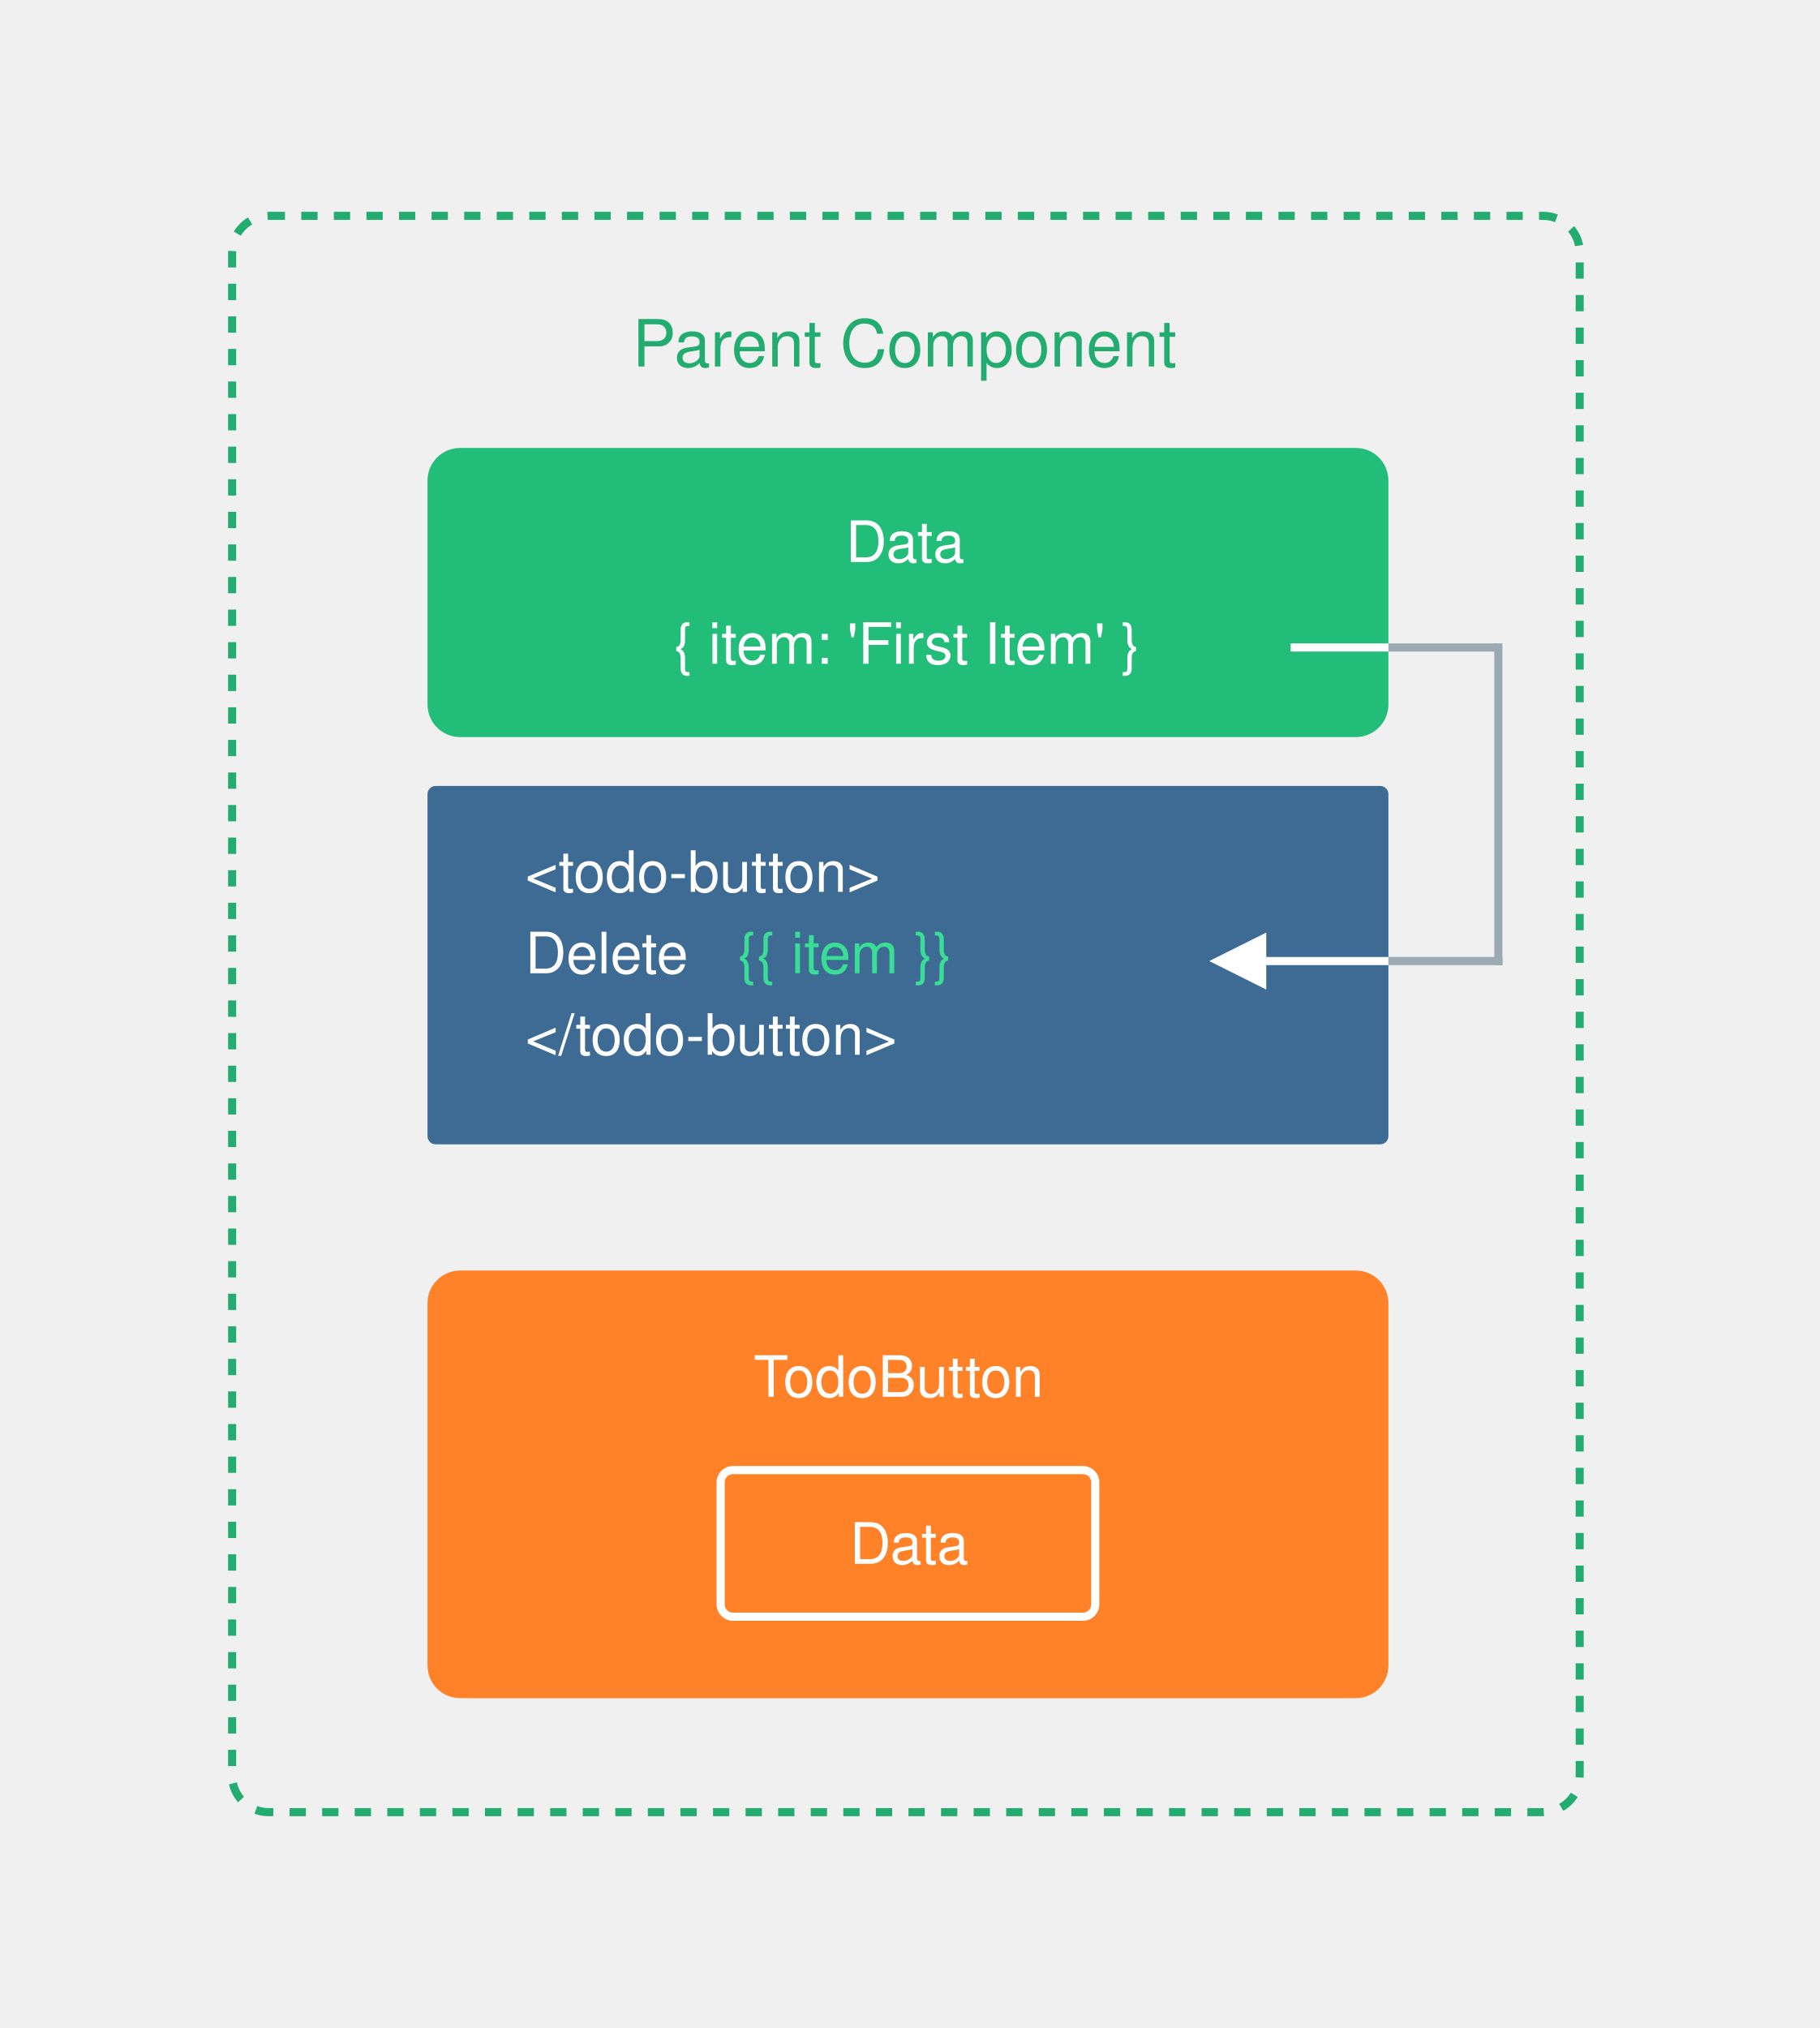
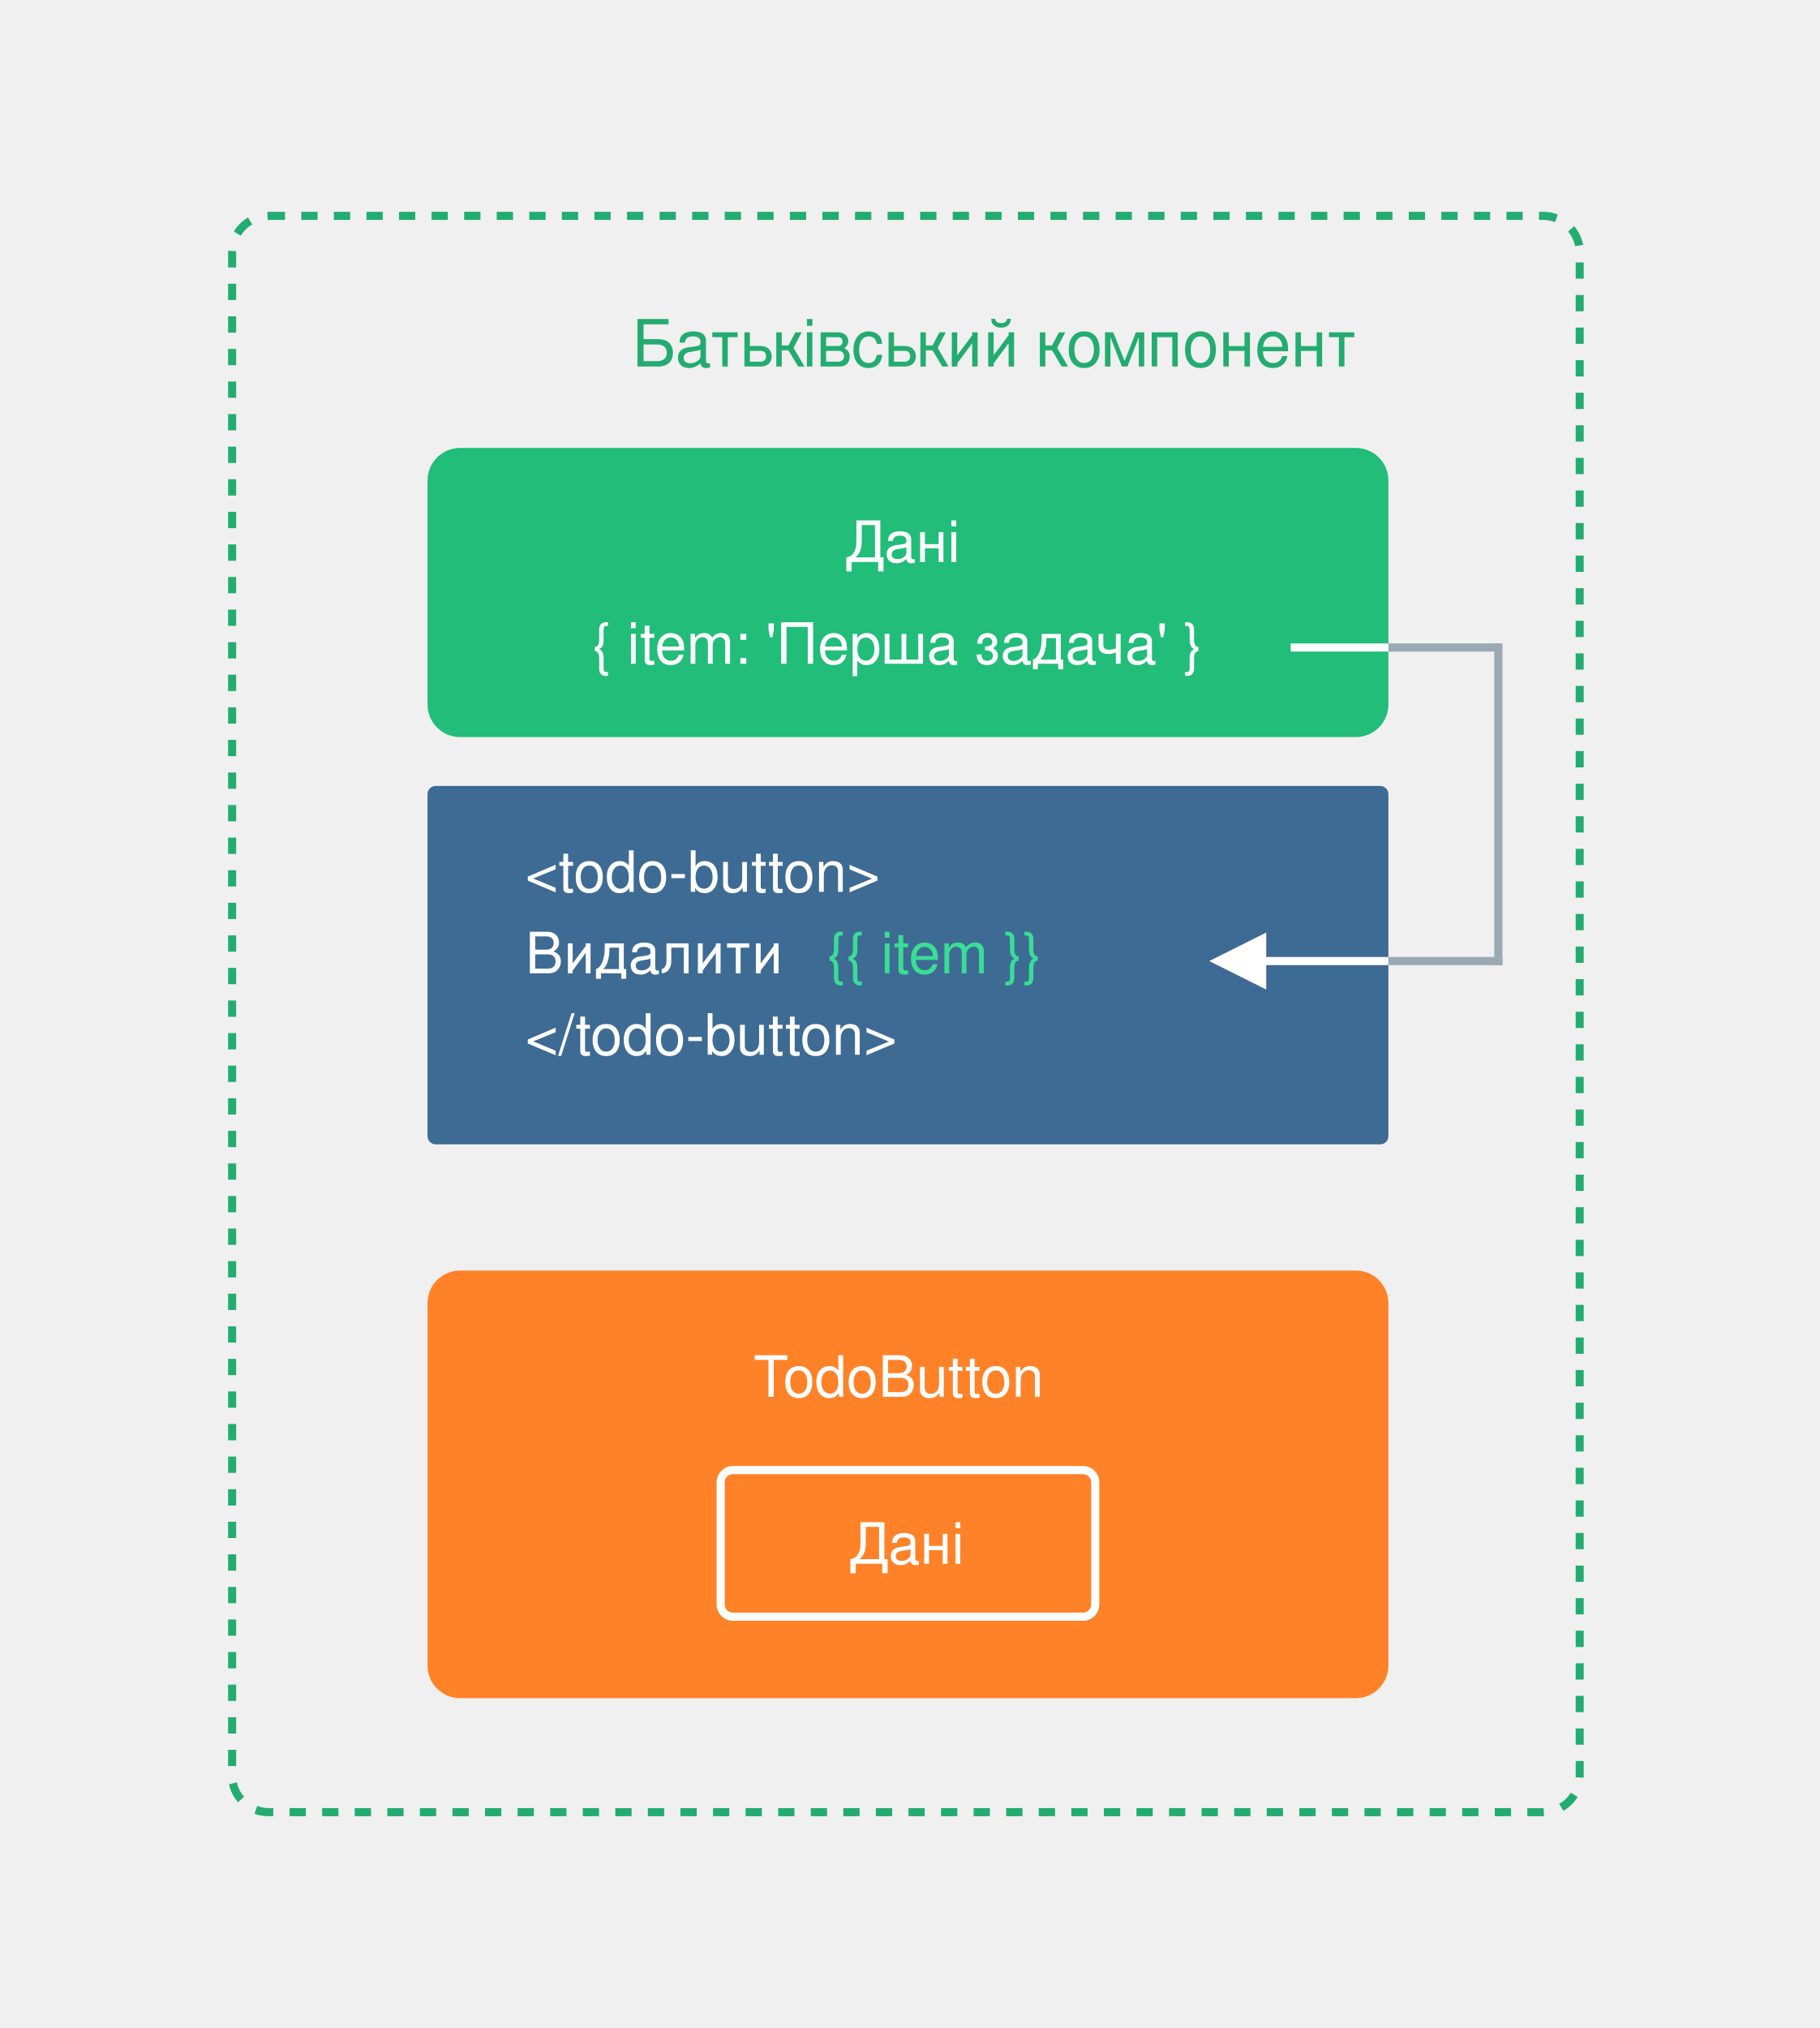
<svg xmlns="http://www.w3.org/2000/svg" xmlns:xlink="http://www.w3.org/1999/xlink" width="447px" height="498px" viewBox="0 0 447 498" version="1.1">
  <defs>
    <rect id="path-1" x="0" y="0" width="236" height="105" rx="8" />
    <rect id="path-3" x="58" y="54" width="329" height="390" rx="8" />
    <mask id="mask-4" maskContentUnits="userSpaceOnUse" maskUnits="objectBoundingBox" x="-2" y="-2" width="333" height="394">
      <rect x="56" y="52" width="333" height="394" fill="white" />
      <use xlink:href="#path-3" fill="black" />
    </mask>
  </defs>
  <g id="Diagrams" stroke="none" stroke-width="1" fill="none" fill-rule="evenodd">
    <g id="Slot-Render-Scope">
      <g id="TodoButton-Component" transform="translate(105, 312)">
        <mask id="mask-2" fill="white">
          <use xlink:href="#path-1" />
        </mask>
        <use id="Rectangle" fill="#FF8228" xlink:href="#path-1" />
        <rect id="Rectangle" stroke="#FFFFFF" stroke-width="2" mask="url(#mask-2)" x="72" y="49" width="92" height="36" rx="3" />
        <text id="Data" mask="url(#mask-2)" font-family="Helvetica" font-size="14" font-weight="normal" fill="#FFFFFF">
-           <tspan x="103.714" y="72">Data</tspan>
+           <tspan x="103.714" y="72">Дані</tspan>
        </text>
        <text id="TodoButton" mask="url(#mask-2)" font-family="Helvetica" font-size="14" font-weight="normal" fill="#FFFFFF">
          <tspan x="80.083" y="31">TodoButton</tspan>
        </text>
      </g>
      <use id="Rectangle" stroke="#23AC70" mask="url(#mask-4)" stroke-width="4" stroke-dasharray="4,4" xlink:href="#path-3" />
      <text id="Parent-Component" font-family="Helvetica" font-size="16" font-weight="normal" fill="#23AC70">
-         <tspan x="155.348" y="90">Parent Component</tspan>
+         <tspan x="155.348" y="90">Батьківський компонент</tspan>
      </text>
      <g id="HTML" transform="translate(105, 193)">
        <rect id="Rectangle" fill="#3E6B94" x="0" y="0" width="236" height="88" rx="2" />
        <text id="&lt;todo-button&gt;-Delete" font-family="Helvetica" font-size="14" font-weight="normal">
          <tspan x="24" y="26" fill="#FFFFFF">&lt;todo-button&gt;</tspan>
-           <tspan x="24" y="46" fill="#FFFFFF">  Delete </tspan>
-           <tspan x="76.138" y="46" fill="#39DD95">{{ item }}</tspan>
+           <tspan x="24" y="46" fill="#FFFFFF">  Видалити </tspan>
+           <tspan x="98.138" y="46" fill="#39DD95">{{ item }}</tspan>
          <tspan x="129.068" y="46" fill="#FFFFFF" />
          <tspan x="24" y="66" fill="#FFFFFF">&lt;/todo-button&gt;</tspan>
        </text>
      </g>
      <g id="Data" transform="translate(105, 110)">
        <rect id="Rectangle" fill="#21BD79" x="0" y="0" width="236" height="71" rx="8" />
        <text font-family="Helvetica" font-size="14" font-weight="normal" fill="#FFFFFF">
-           <tspan x="102.714" y="28">Data</tspan>
+           <tspan x="102.714" y="28">Дані</tspan>
        </text>
        <text id="{-item:-'First-Item'" font-family="Helvetica" font-size="14" font-weight="normal" fill="#FFFFFF">
-           <tspan x="60.482" y="53">{ </tspan>
-           <tspan x="69.048" y="53">item: 'First Item' }</tspan>
+           <tspan x="40.482" y="53">{ </tspan>
+           <tspan x="49.048" y="53">item: 'Перша задача' }</tspan>
        </text>
      </g>
      <g id="Arrow" transform="translate(297, 158)">
        <line x1="71" y1="78" x2="45" y2="78" id="Line" stroke="#9AA9B2" stroke-width="2" stroke-linecap="square" />
        <path id="Line-Copy" d="M14,71 L14,77 L44,77 L44,79 L14,79 L14,85 L0,78 L14,71 Z" fill="#FFFFFF" fill-rule="nonzero" />
        <line x1="70" y1="1" x2="45" y2="1" id="Line" stroke="#9AA9B2" stroke-width="2" stroke-linecap="square" />
        <line x1="43" y1="1" x2="21" y2="1" id="Line" stroke="#FFFFFF" stroke-width="2" stroke-linecap="square" />
        <line x1="71" y1="1" x2="71" y2="78" id="Line" stroke="#9AA9B2" stroke-width="2" stroke-linecap="square" />
      </g>
    </g>
  </g>
</svg>
